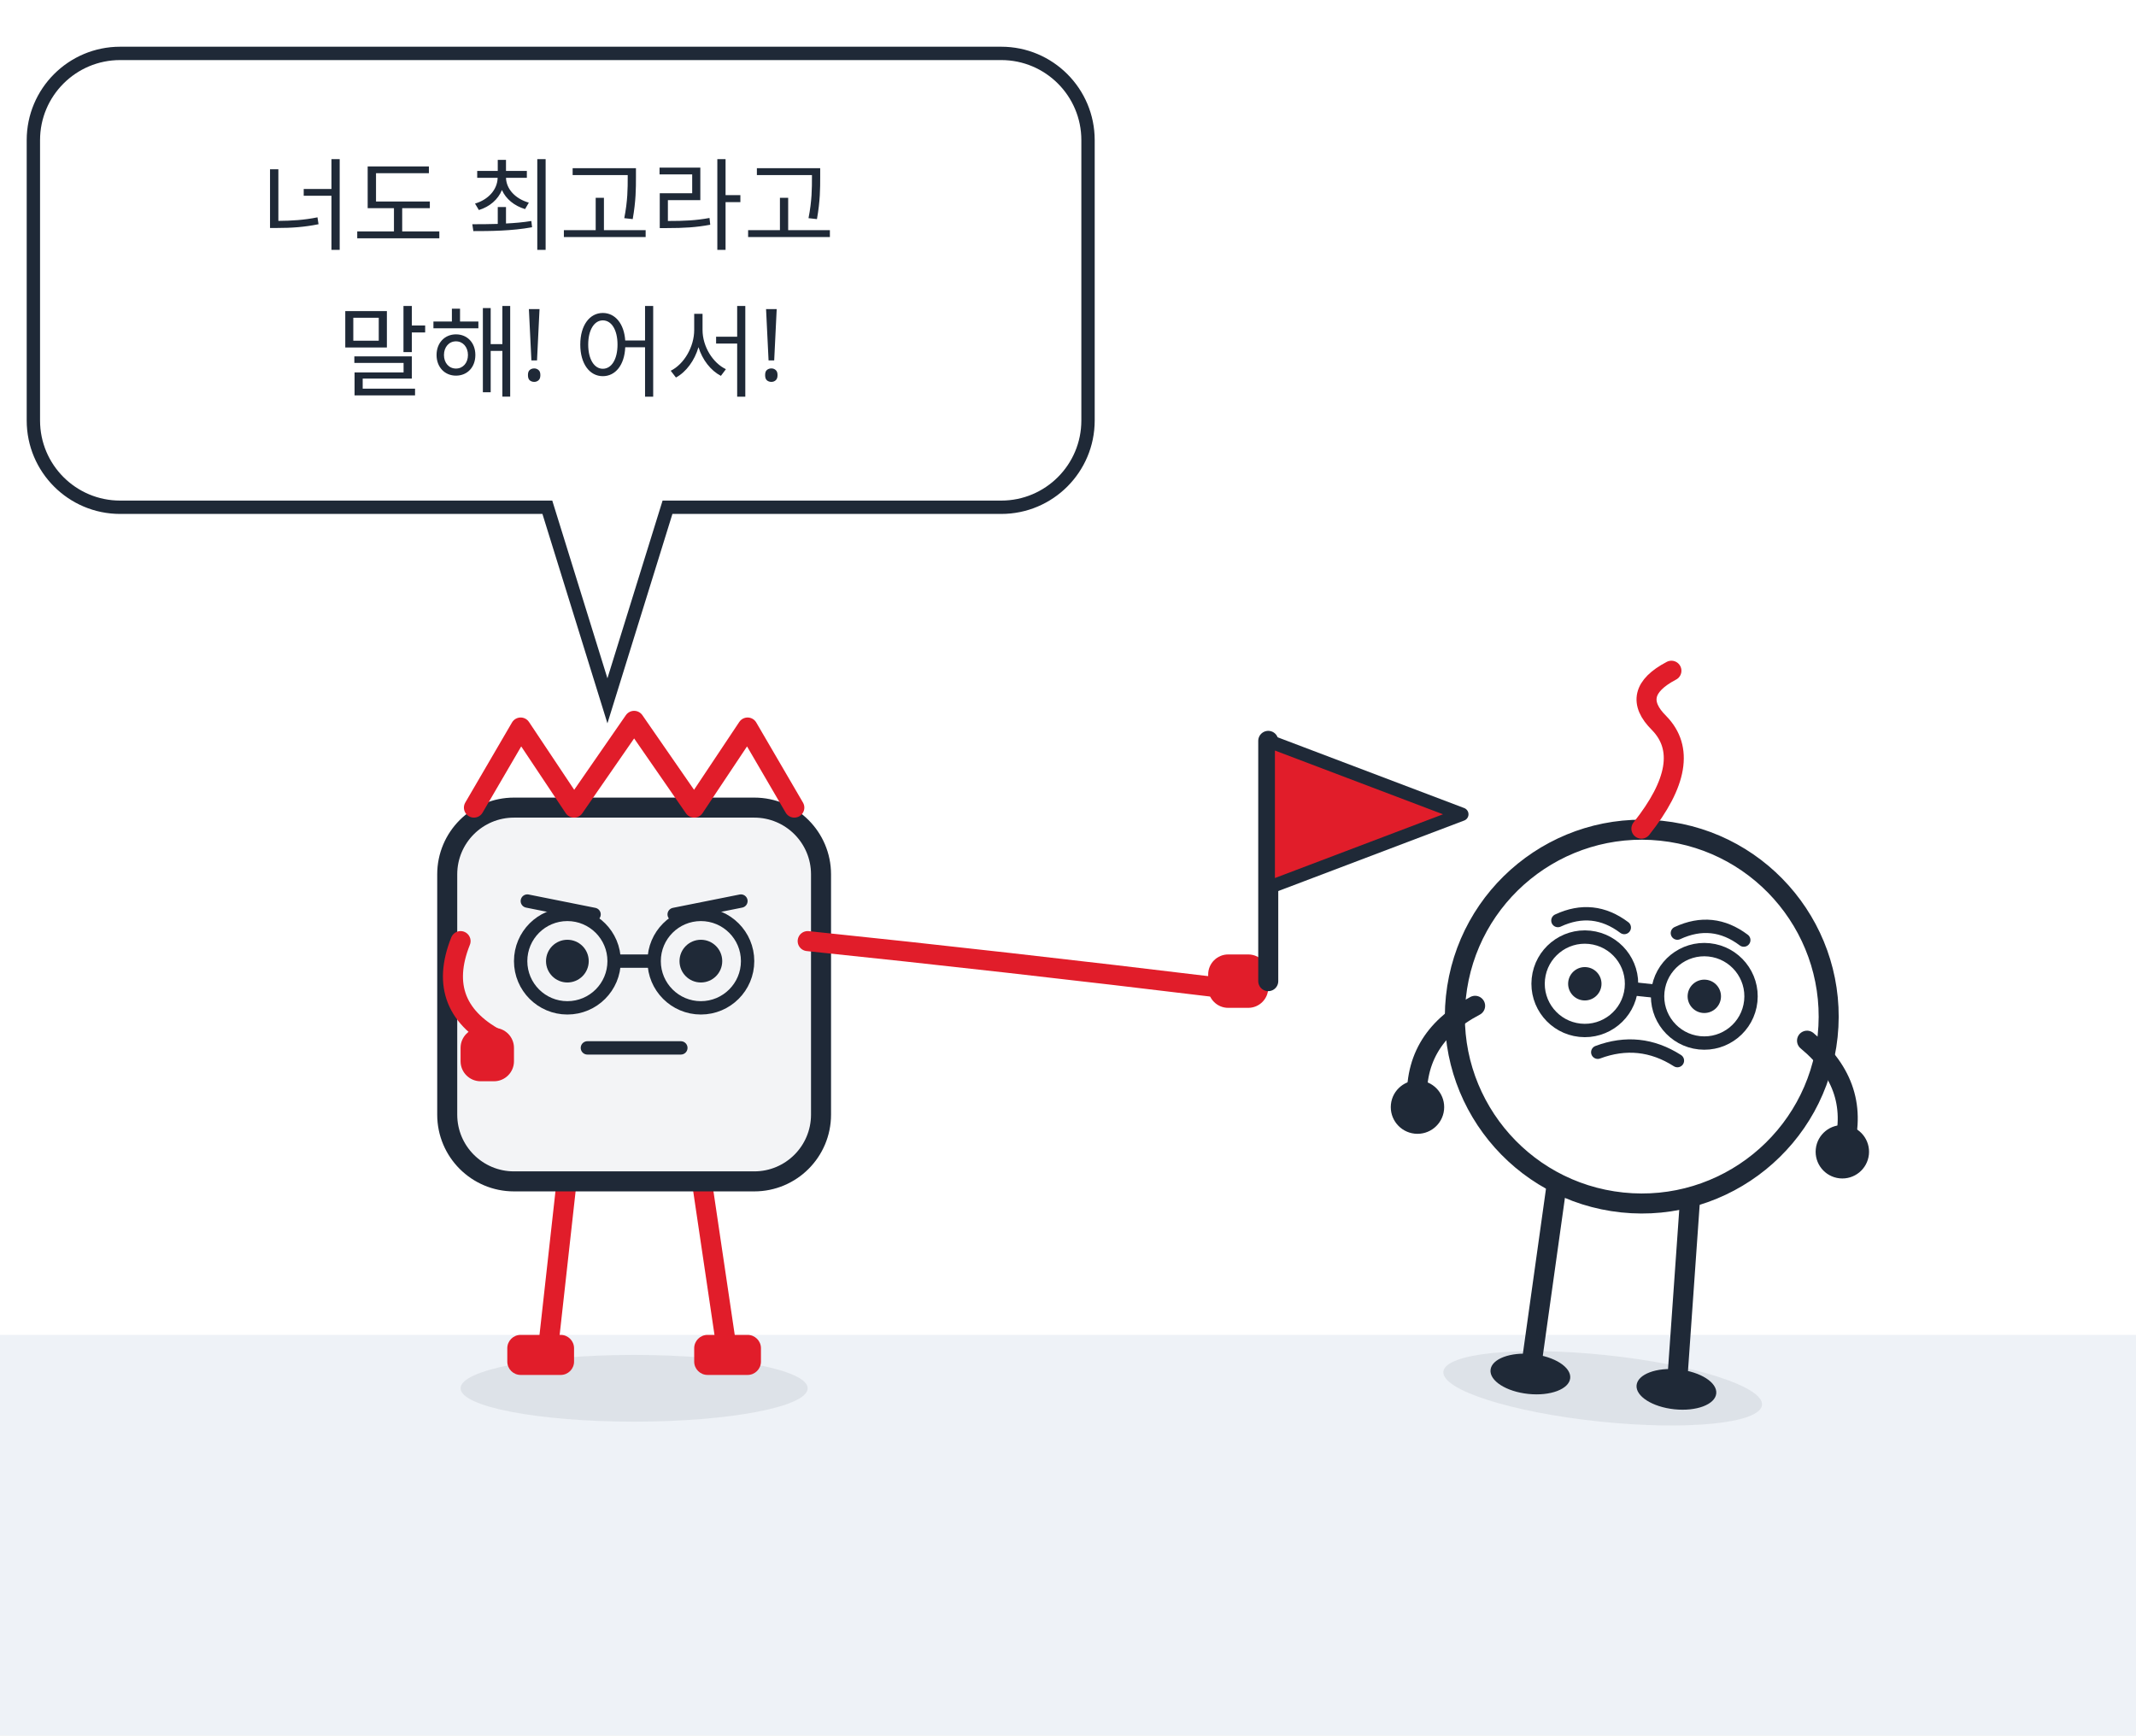
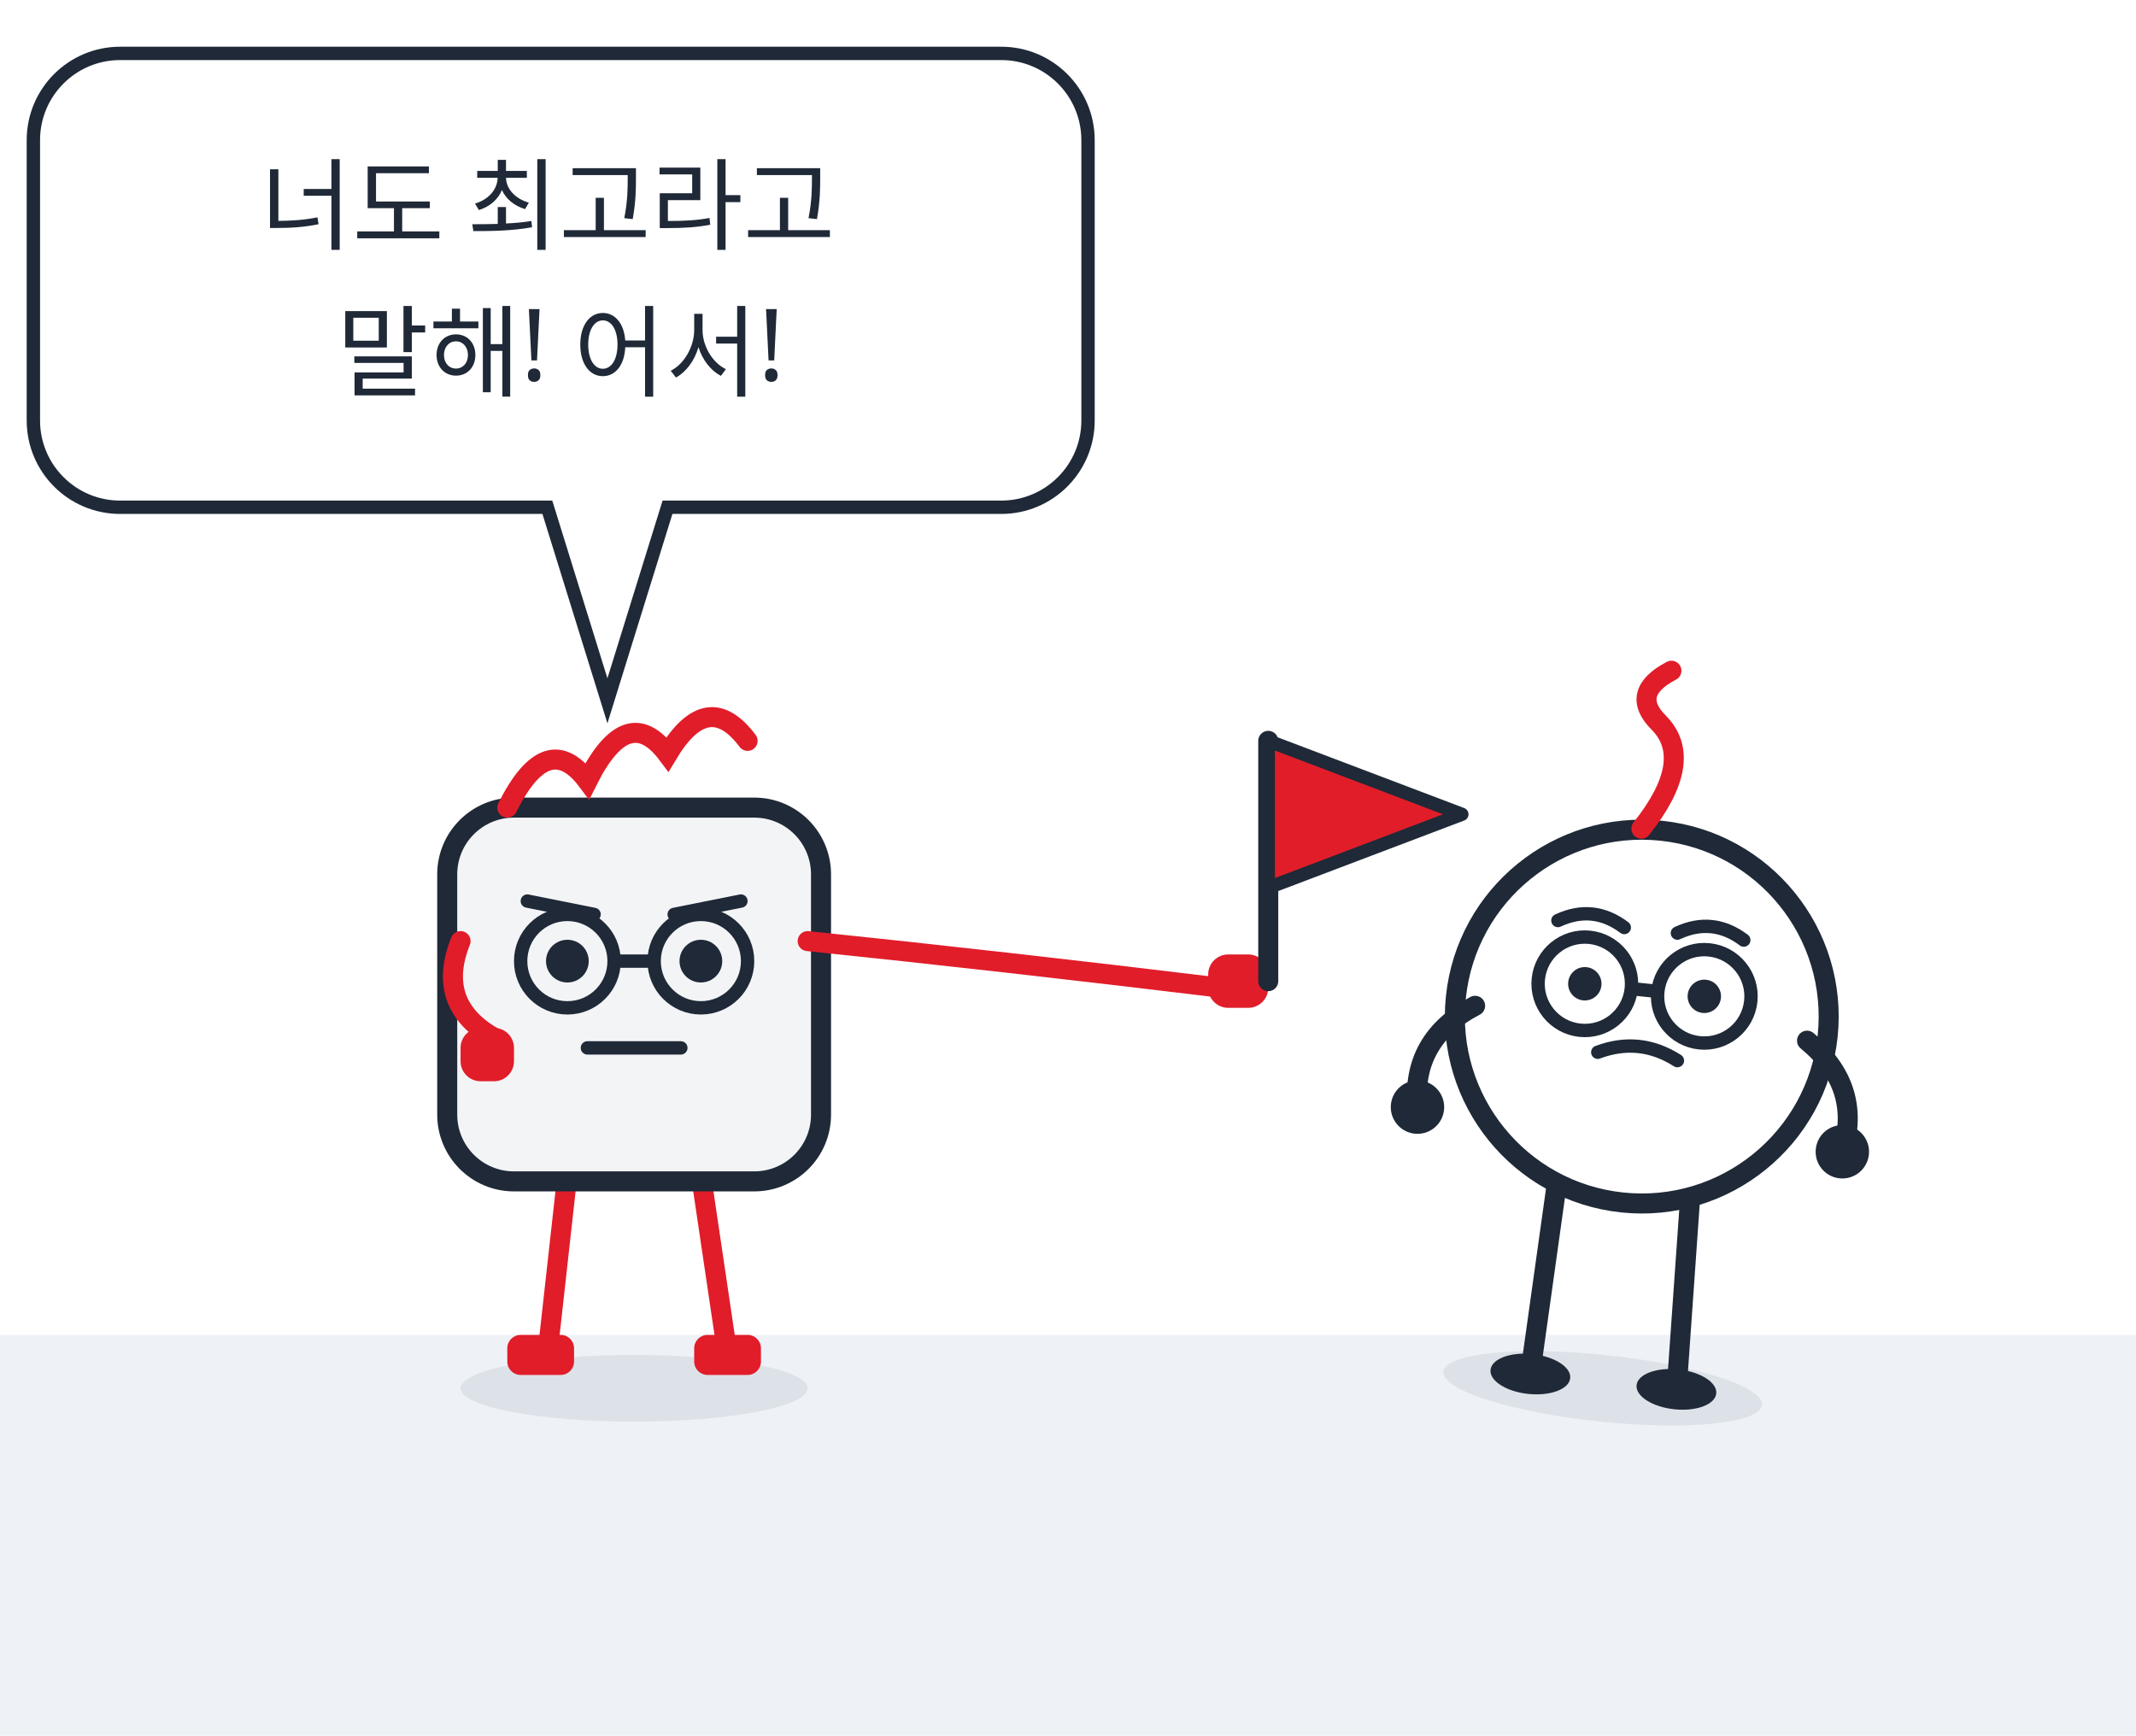
<svg xmlns="http://www.w3.org/2000/svg" viewBox="0 0 320 260" role="img" aria-label="네모가 동그라미에게 깃발을 내밀며 너도 최고라고 말하라고 강요하고 동그라미가 곤란해하는 장면">
  <rect width="320" height="260" fill="#ffffff" />
  <rect y="200" width="320" height="60" fill="#eef2f7" />
  <circle cx="22" cy="22" r="13" fill="#e11d2a" />
  <text x="22" y="27" text-anchor="middle" font-family="'Pretendard', sans-serif" font-size="14" font-weight="bold" fill="#ffffff">2</text>
  <g transform="translate(95,206)">
    <ellipse cx="0" cy="2" rx="26" ry="5" fill="#1f2937" opacity="0.08" />
    <line x1="-10" y1="-30" x2="-13" y2="-3" stroke="#e11d2a" stroke-width="3" stroke-linecap="round" />
    <line x1="10" y1="-30" x2="14" y2="-3" stroke="#e11d2a" stroke-width="3" stroke-linecap="round" />
    <rect x="-19" y="-6" width="10" height="6" rx="2" fill="#e11d2a" />
    <rect x="9" y="-6" width="10" height="6" rx="2" fill="#e11d2a" />
    <rect x="-28" y="-85" width="56" height="56" rx="10" fill="#f3f4f6" stroke="#1f2937" stroke-width="3" />
-     <polyline points="-24,-85 -17,-97 -9,-85 0,-98 9,-85 17,-97 24,-85" fill="none" stroke="#e11d2a" stroke-width="3" stroke-linejoin="round" stroke-linecap="round" />
+     <path d="M -19,-85 q6 -12 12 -4 q6 -12 12 -4 q6 -10 12 -2" fill="none" stroke="#e11d2a" stroke-width="3" stroke-linecap="round" />
    <path d="M -26,-65 Q -30,-55 -20,-50" stroke="#e11d2a" stroke-width="3" stroke-linecap="round" fill="none" />
    <rect x="-26" y="-52" width="8" height="8" rx="3" fill="#e11d2a" />
    <path d="M 26,-65 Q 55,-62 88,-58" stroke="#e11d2a" stroke-width="3" stroke-linecap="round" fill="none" />
    <rect x="86" y="-63" width="9" height="8" rx="3" fill="#e11d2a" />
    <line x1="95" y1="-59" x2="95" y2="-95" stroke="#1f2937" stroke-width="3" stroke-linecap="round" />
    <polygon points="95,-95 124,-84 95,-73" fill="#e11d2a" stroke="#1f2937" stroke-width="2" stroke-linejoin="round" />
    <circle cx="-10" cy="-62" r="3.2" fill="#1f2937" />
    <circle cx="10" cy="-62" r="3.2" fill="#1f2937" />
    <g fill="none" stroke="#1f2937" stroke-width="2">
      <circle cx="-10" cy="-62" r="7" />
      <circle cx="10" cy="-62" r="7" />
      <path d="M -3,-62 h6" />
    </g>
    <line x1="-16" y1="-71" x2="-6" y2="-69" stroke="#1f2937" stroke-width="2" stroke-linecap="round" />
    <line x1="6" y1="-69" x2="16" y2="-71" stroke="#1f2937" stroke-width="2" stroke-linecap="round" />
    <line x1="-7" y1="-49" x2="7" y2="-49" stroke="#1f2937" stroke-width="2" stroke-linecap="round" />
  </g>
  <g transform="translate(240,209) rotate(6)">
    <ellipse cx="0" cy="-1" rx="24" ry="5" fill="#1f2937" opacity="0.08" />
    <line x1="-10" y1="-32" x2="-11" y2="-3" stroke="#1f2937" stroke-width="3" stroke-linecap="round" />
    <line x1="10" y1="-32" x2="11" y2="-3" stroke="#1f2937" stroke-width="3" stroke-linecap="round" />
    <ellipse cx="-11" cy="-2" rx="6" ry="3" fill="#1f2937" />
    <ellipse cx="11" cy="-2" rx="6" ry="3" fill="#1f2937" />
    <circle cx="0" cy="-57" r="28" fill="#ffffff" stroke="#1f2937" stroke-width="3" />
    <path d="M -3,-85 Q 4,-96 -2,-101 Q -7,-105 -1,-109" stroke="#e11d2a" stroke-width="3" stroke-linecap="round" fill="none" />
    <path d="M -25,-56 Q -34,-50 -32,-40" stroke="#1f2937" stroke-width="3" stroke-linecap="round" fill="none" />
    <path d="M 25,-56 Q 34,-50 32,-40" stroke="#1f2937" stroke-width="3" stroke-linecap="round" fill="none" />
    <circle cx="-32" cy="-40" r="4" fill="#1f2937" />
    <circle cx="32" cy="-40" r="4" fill="#1f2937" />
    <circle cx="-9" cy="-61" r="2.5" fill="#1f2937" />
    <circle cx="9" cy="-61" r="2.5" fill="#1f2937" />
    <g fill="none" stroke="#1f2937" stroke-width="2">
      <circle cx="-9" cy="-61" r="7" />
      <circle cx="9" cy="-61" r="7" />
      <path d="M -2,-61 h4" />
    </g>
    <path d="M -14,-70 Q -9,-73 -4,-70" stroke="#1f2937" stroke-width="2" stroke-linecap="round" fill="none" />
    <path d="M 4,-70 Q 9,-73 14,-70" stroke="#1f2937" stroke-width="2" stroke-linecap="round" fill="none" />
    <path d="M -6,-51 Q 0,-54 6,-51" stroke="#1f2937" stroke-width="2" stroke-linecap="round" fill="none" />
  </g>
  <path d="M 18,8 H 150 A13,13 0 0 1 163,21 V 63 A13,13 0 0 1 150,76 H 100 L 91,105 L 82,76 H 18 A13,13 0 0 1 5,63 V 21 A13,13 0 0 1 18,8 Z" fill="#ffffff" stroke="#1f2937" stroke-width="2" />
  <text x="84" y="42" text-anchor="middle" dominant-baseline="middle" font-family="'Pretendard', sans-serif" font-size="15" fill="#1f2937">
    <tspan x="84" dy="-11">너도 최고라고</tspan>
    <tspan x="84" dy="22">말해! 어서!</tspan>
  </text>
</svg>
